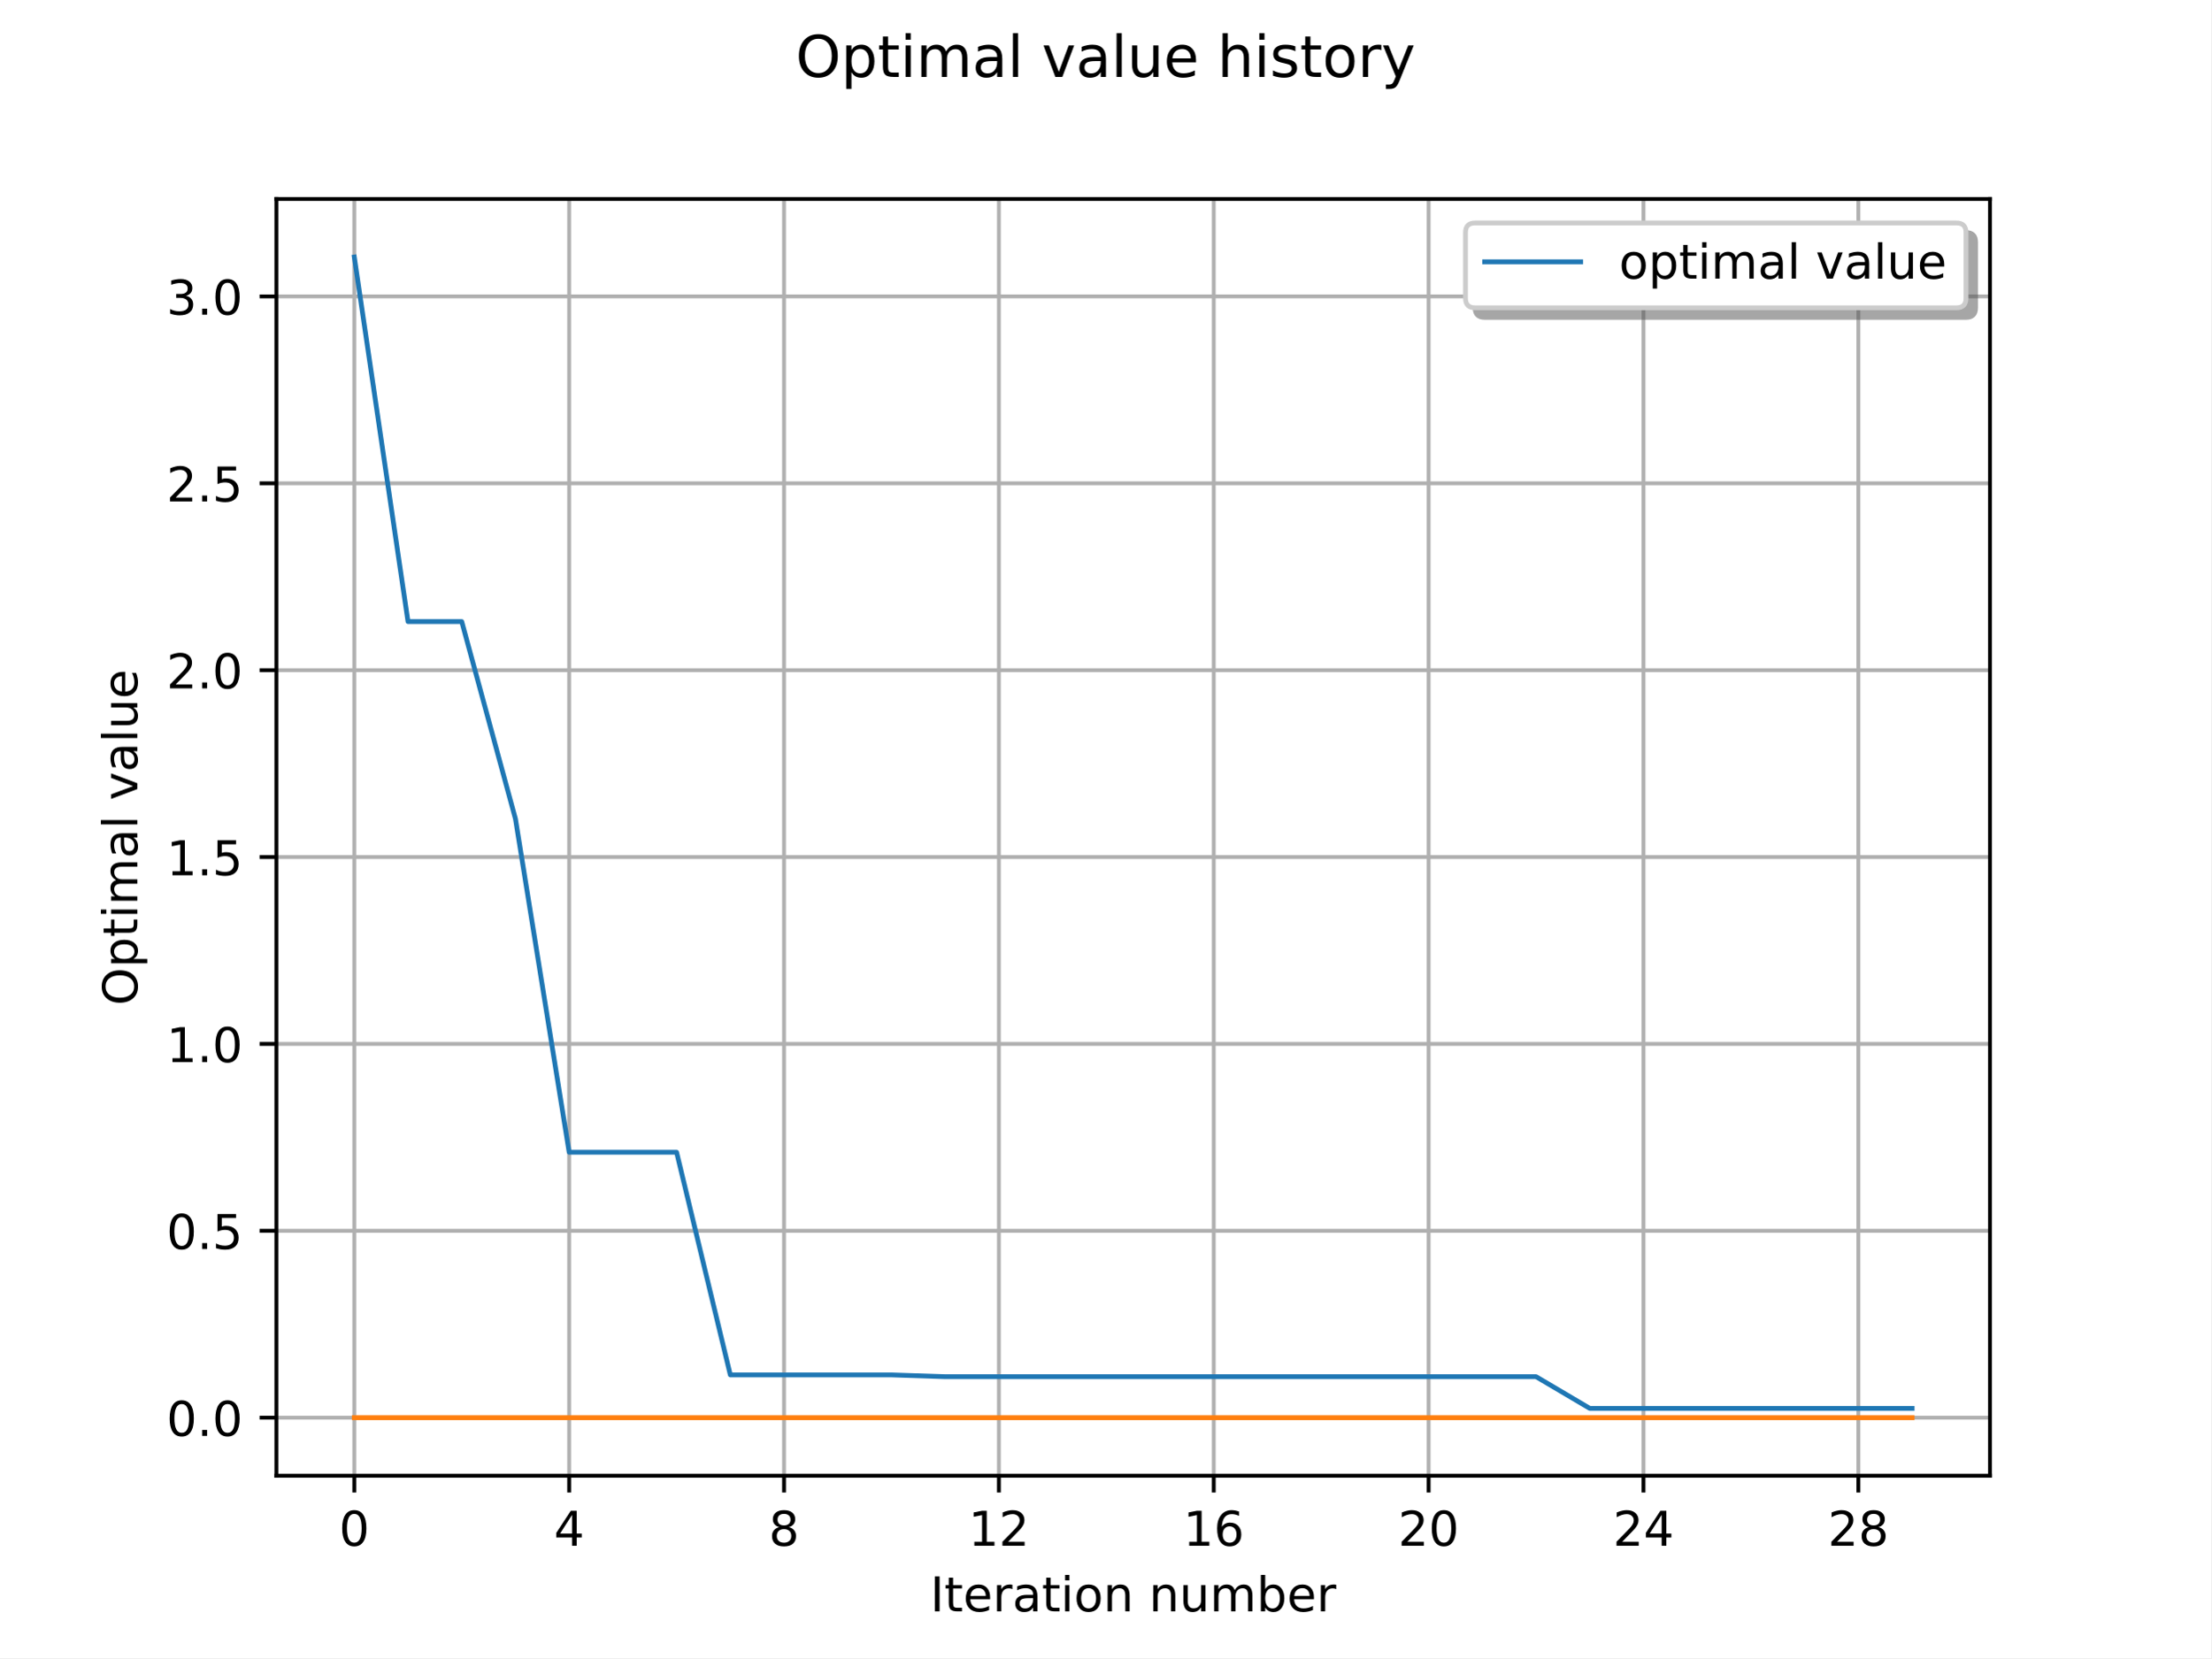
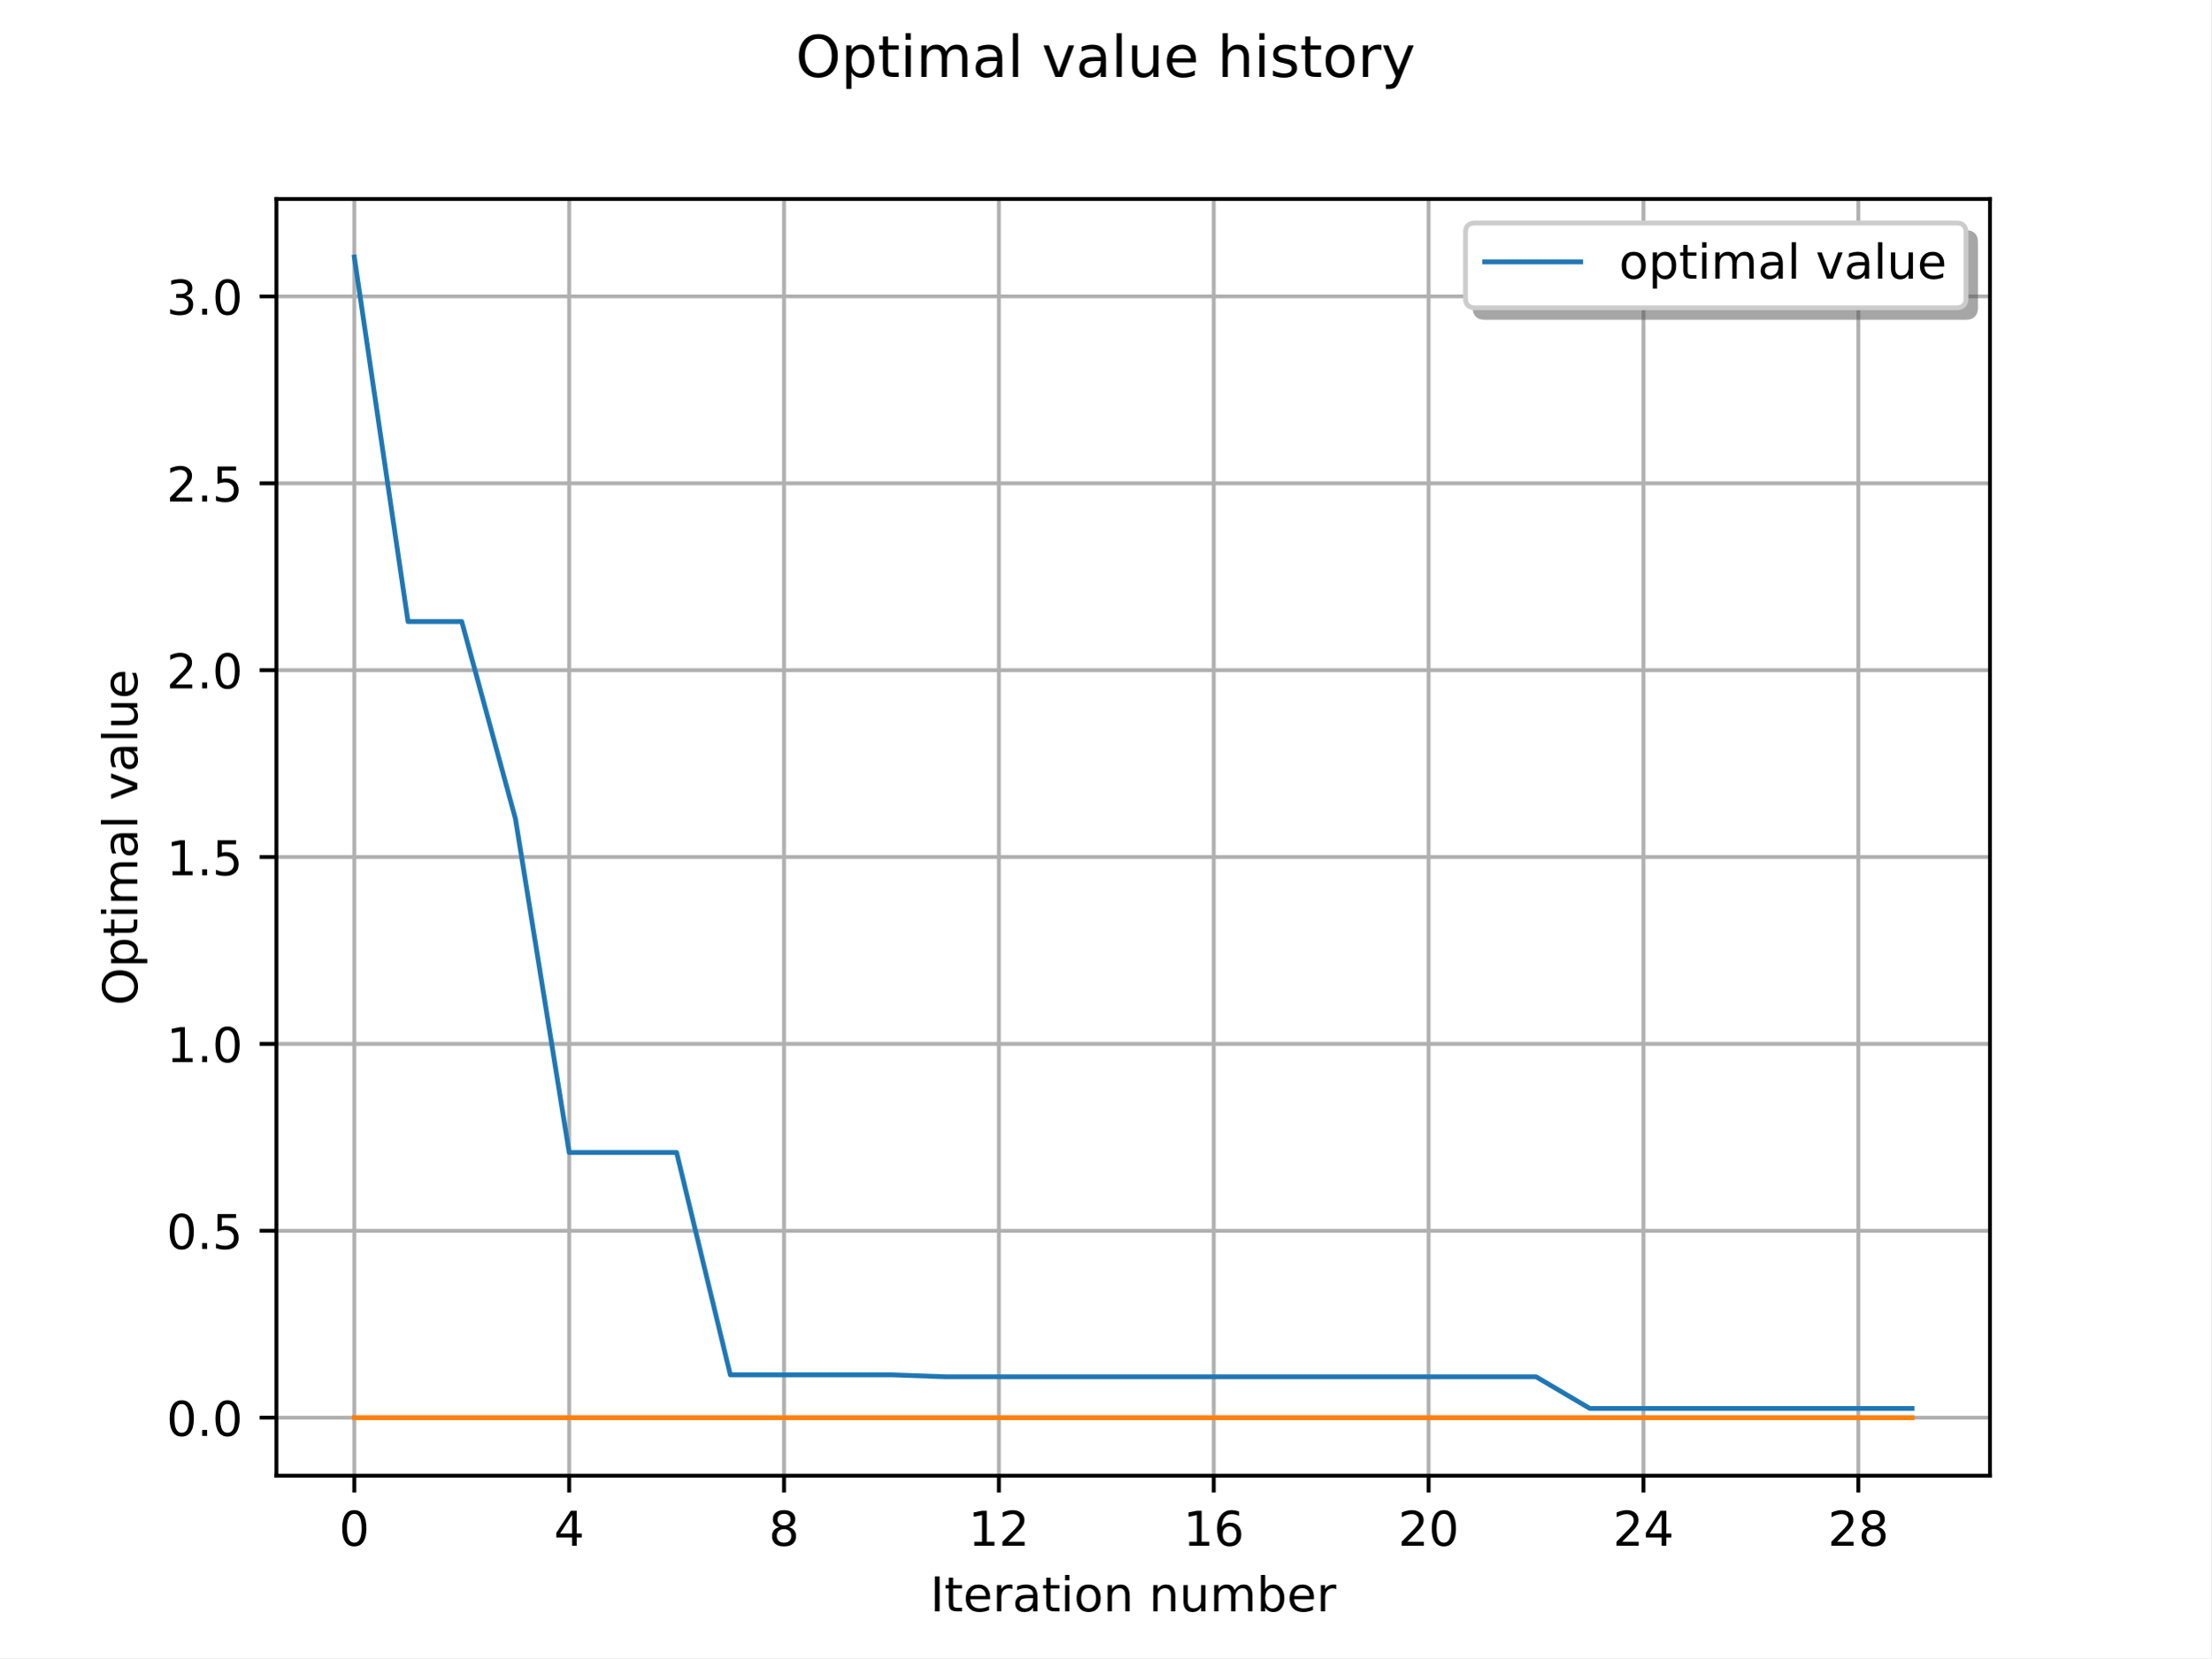
<svg xmlns="http://www.w3.org/2000/svg" xmlns:xlink="http://www.w3.org/1999/xlink" width="460.8pt" height="345.6pt" viewBox="0 0 460.8 345.6" version="1.1">
  <defs>
    <style type="text/css">*{stroke-linejoin: round; stroke-linecap: butt}</style>
  </defs>
  <g id="figure_1">
    <g id="patch_1">
      <path d="M 0 345.6  L 460.8 345.6  L 460.8 0  L 0 0  z " style="fill: #ffffff" />
    </g>
    <g id="axes_1">
      <g id="patch_2">
        <path d="M 57.6 307.584  L 414.72 307.584  L 414.72 41.472  L 57.6 41.472  z " style="fill: #ffffff" />
      </g>
      <g id="matplotlib.axis_1">
        <g id="xtick_1">
          <g id="line2d_1">
            <path d="M 73.833 307.584  L 73.833 41.472  " clip-path="url(#pece686282c)" style="fill: none; stroke: #b0b0b0; stroke-width: 0.8; stroke-linecap: square" />
          </g>
          <g id="line2d_2">
            <defs>
              <path id="m4a92d99fee" d="M 0 0  L 0 3.5  " style="stroke: #000000; stroke-width: 0.8" />
            </defs>
            <g>
              <use xlink:href="#m4a92d99fee" x="73.833" y="307.584" style="stroke: #000000; stroke-width: 0.8" />
            </g>
          </g>
          <g id="text_1">
            <g transform="translate(70.65148 322.1824) scale(0.1 -0.1)">
              <defs>
                <path id="DejaVuSans-30" d="M 2034 4250  Q 1547 4250 1301 3770  Q 1056 3291 1056 2328  Q 1056 1369 1301 889  Q 1547 409 2034 409  Q 2525 409 2770 889  Q 3016 1369 3016 2328  Q 3016 3291 2770 3770  Q 2525 4250 2034 4250  z M 2034 4750  Q 2819 4750 3233 4129  Q 3647 3509 3647 2328  Q 3647 1150 3233 529  Q 2819 -91 2034 -91  Q 1250 -91 836 529  Q 422 1150 422 2328  Q 422 3509 836 4129  Q 1250 4750 2034 4750  z " transform="scale(0.015625)" />
              </defs>
              <use xlink:href="#DejaVuSans-30" />
            </g>
          </g>
        </g>
        <g id="xtick_2">
          <g id="line2d_3">
            <path d="M 118.613 307.584  L 118.613 41.472  " clip-path="url(#pece686282c)" style="fill: none; stroke: #b0b0b0; stroke-width: 0.8; stroke-linecap: square" />
          </g>
          <g id="line2d_4">
            <g>
              <use xlink:href="#m4a92d99fee" x="118.613" y="307.584" style="stroke: #000000; stroke-width: 0.8" />
            </g>
          </g>
          <g id="text_2">
            <g transform="translate(115.4314 322.1824) scale(0.1 -0.1)">
              <defs>
                <path id="DejaVuSans-34" d="M 2419 4116  L 825 1625  L 2419 1625  L 2419 4116  z M 2253 4666  L 3047 4666  L 3047 1625  L 3713 1625  L 3713 1100  L 3047 1100  L 3047 0  L 2419 0  L 2419 1100  L 313 1100  L 313 1709  L 2253 4666  z " transform="scale(0.015625)" />
              </defs>
              <use xlink:href="#DejaVuSans-34" />
            </g>
          </g>
        </g>
        <g id="xtick_3">
          <g id="line2d_5">
            <path d="M 163.393 307.584  L 163.393 41.472  " clip-path="url(#pece686282c)" style="fill: none; stroke: #b0b0b0; stroke-width: 0.8; stroke-linecap: square" />
          </g>
          <g id="line2d_6">
            <g>
              <use xlink:href="#m4a92d99fee" x="163.393" y="307.584" style="stroke: #000000; stroke-width: 0.8" />
            </g>
          </g>
          <g id="text_3">
            <g transform="translate(160.2114 322.1824) scale(0.1 -0.1)">
              <defs>
                <path id="DejaVuSans-38" d="M 2034 2216  Q 1584 2216 1326 1975  Q 1069 1734 1069 1313  Q 1069 891 1326 650  Q 1584 409 2034 409  Q 2484 409 2743 651  Q 3003 894 3003 1313  Q 3003 1734 2745 1975  Q 2488 2216 2034 2216  z M 1403 2484  Q 997 2584 770 2862  Q 544 3141 544 3541  Q 544 4100 942 4425  Q 1341 4750 2034 4750  Q 2731 4750 3128 4425  Q 3525 4100 3525 3541  Q 3525 3141 3298 2862  Q 3072 2584 2669 2484  Q 3125 2378 3379 2068  Q 3634 1759 3634 1313  Q 3634 634 3220 271  Q 2806 -91 2034 -91  Q 1263 -91 848 271  Q 434 634 434 1313  Q 434 1759 690 2068  Q 947 2378 1403 2484  z M 1172 3481  Q 1172 3119 1398 2916  Q 1625 2713 2034 2713  Q 2441 2713 2670 2916  Q 2900 3119 2900 3481  Q 2900 3844 2670 4047  Q 2441 4250 2034 4250  Q 1625 4250 1398 4047  Q 1172 3844 1172 3481  z " transform="scale(0.015625)" />
              </defs>
              <use xlink:href="#DejaVuSans-38" />
            </g>
          </g>
        </g>
        <g id="xtick_4">
          <g id="line2d_7">
            <path d="M 208.173 307.584  L 208.173 41.472  " clip-path="url(#pece686282c)" style="fill: none; stroke: #b0b0b0; stroke-width: 0.8; stroke-linecap: square" />
          </g>
          <g id="line2d_8">
            <g>
              <use xlink:href="#m4a92d99fee" x="208.173" y="307.584" style="stroke: #000000; stroke-width: 0.8" />
            </g>
          </g>
          <g id="text_4">
            <g transform="translate(201.81 322.1824) scale(0.1 -0.1)">
              <defs>
                <path id="DejaVuSans-31" d="M 794 531  L 1825 531  L 1825 4091  L 703 3866  L 703 4441  L 1819 4666  L 2450 4666  L 2450 531  L 3481 531  L 3481 0  L 794 0  L 794 531  z " transform="scale(0.015625)" />
                <path id="DejaVuSans-32" d="M 1228 531  L 3431 531  L 3431 0  L 469 0  L 469 531  Q 828 903 1448 1529  Q 2069 2156 2228 2338  Q 2531 2678 2651 2914  Q 2772 3150 2772 3378  Q 2772 3750 2511 3984  Q 2250 4219 1831 4219  Q 1534 4219 1204 4116  Q 875 4013 500 3803  L 500 4441  Q 881 4594 1212 4672  Q 1544 4750 1819 4750  Q 2544 4750 2975 4387  Q 3406 4025 3406 3419  Q 3406 3131 3298 2873  Q 3191 2616 2906 2266  Q 2828 2175 2409 1742  Q 1991 1309 1228 531  z " transform="scale(0.015625)" />
              </defs>
              <use xlink:href="#DejaVuSans-31" />
              <use xlink:href="#DejaVuSans-32" transform="translate(63.62305 0)" />
            </g>
          </g>
        </g>
        <g id="xtick_5">
          <g id="line2d_9">
            <path d="M 252.952 307.584  L 252.952 41.472  " clip-path="url(#pece686282c)" style="fill: none; stroke: #b0b0b0; stroke-width: 0.8; stroke-linecap: square" />
          </g>
          <g id="line2d_10">
            <g>
              <use xlink:href="#m4a92d99fee" x="252.952" y="307.584" style="stroke: #000000; stroke-width: 0.8" />
            </g>
          </g>
          <g id="text_5">
            <g transform="translate(246.59 322.1824) scale(0.1 -0.1)">
              <defs>
                <path id="DejaVuSans-36" d="M 2113 2584  Q 1688 2584 1439 2293  Q 1191 2003 1191 1497  Q 1191 994 1439 701  Q 1688 409 2113 409  Q 2538 409 2786 701  Q 3034 994 3034 1497  Q 3034 2003 2786 2293  Q 2538 2584 2113 2584  z M 3366 4563  L 3366 3988  Q 3128 4100 2886 4159  Q 2644 4219 2406 4219  Q 1781 4219 1451 3797  Q 1122 3375 1075 2522  Q 1259 2794 1537 2939  Q 1816 3084 2150 3084  Q 2853 3084 3261 2657  Q 3669 2231 3669 1497  Q 3669 778 3244 343  Q 2819 -91 2113 -91  Q 1303 -91 875 529  Q 447 1150 447 2328  Q 447 3434 972 4092  Q 1497 4750 2381 4750  Q 2619 4750 2861 4703  Q 3103 4656 3366 4563  z " transform="scale(0.015625)" />
              </defs>
              <use xlink:href="#DejaVuSans-31" />
              <use xlink:href="#DejaVuSans-36" transform="translate(63.62305 0)" />
            </g>
          </g>
        </g>
        <g id="xtick_6">
          <g id="line2d_11">
            <path d="M 297.732 307.584  L 297.732 41.472  " clip-path="url(#pece686282c)" style="fill: none; stroke: #b0b0b0; stroke-width: 0.8; stroke-linecap: square" />
          </g>
          <g id="line2d_12">
            <g>
              <use xlink:href="#m4a92d99fee" x="297.732" y="307.584" style="stroke: #000000; stroke-width: 0.8" />
            </g>
          </g>
          <g id="text_6">
            <g transform="translate(291.3699 322.1824) scale(0.1 -0.1)">
              <use xlink:href="#DejaVuSans-32" />
              <use xlink:href="#DejaVuSans-30" transform="translate(63.62305 0)" />
            </g>
          </g>
        </g>
        <g id="xtick_7">
          <g id="line2d_13">
            <path d="M 342.512 307.584  L 342.512 41.472  " clip-path="url(#pece686282c)" style="fill: none; stroke: #b0b0b0; stroke-width: 0.8; stroke-linecap: square" />
          </g>
          <g id="line2d_14">
            <g>
              <use xlink:href="#m4a92d99fee" x="342.512" y="307.584" style="stroke: #000000; stroke-width: 0.8" />
            </g>
          </g>
          <g id="text_7">
            <g transform="translate(336.1499 322.1824) scale(0.1 -0.1)">
              <use xlink:href="#DejaVuSans-32" />
              <use xlink:href="#DejaVuSans-34" transform="translate(63.62305 0)" />
            </g>
          </g>
        </g>
        <g id="xtick_8">
          <g id="line2d_15">
            <path d="M 387.292 307.584  L 387.292 41.472  " clip-path="url(#pece686282c)" style="fill: none; stroke: #b0b0b0; stroke-width: 0.8; stroke-linecap: square" />
          </g>
          <g id="line2d_16">
            <g>
              <use xlink:href="#m4a92d99fee" x="387.292" y="307.584" style="stroke: #000000; stroke-width: 0.8" />
            </g>
          </g>
          <g id="text_8">
            <g transform="translate(380.9298 322.1824) scale(0.1 -0.1)">
              <use xlink:href="#DejaVuSans-32" />
              <use xlink:href="#DejaVuSans-38" transform="translate(63.62305 0)" />
            </g>
          </g>
        </g>
        <g id="text_9">
          <g transform="translate(193.8483 335.8606) scale(0.1 -0.1)">
            <defs>
              <path id="DejaVuSans-49" d="M 628 4666  L 1259 4666  L 1259 0  L 628 0  L 628 4666  z " transform="scale(0.015625)" />
              <path id="DejaVuSans-74" d="M 1172 4494  L 1172 3500  L 2356 3500  L 2356 3053  L 1172 3053  L 1172 1153  Q 1172 725 1289 603  Q 1406 481 1766 481  L 2356 481  L 2356 0  L 1766 0  Q 1100 0 847 248  Q 594 497 594 1153  L 594 3053  L 172 3053  L 172 3500  L 594 3500  L 594 4494  L 1172 4494  z " transform="scale(0.015625)" />
              <path id="DejaVuSans-65" d="M 3597 1894  L 3597 1613  L 953 1613  Q 991 1019 1311 708  Q 1631 397 2203 397  Q 2534 397 2845 478  Q 3156 559 3463 722  L 3463 178  Q 3153 47 2828 -22  Q 2503 -91 2169 -91  Q 1331 -91 842 396  Q 353 884 353 1716  Q 353 2575 817 3079  Q 1281 3584 2069 3584  Q 2775 3584 3186 3129  Q 3597 2675 3597 1894  z M 3022 2063  Q 3016 2534 2758 2815  Q 2500 3097 2075 3097  Q 1594 3097 1305 2825  Q 1016 2553 972 2059  L 3022 2063  z " transform="scale(0.015625)" />
              <path id="DejaVuSans-72" d="M 2631 2963  Q 2534 3019 2420 3045  Q 2306 3072 2169 3072  Q 1681 3072 1420 2755  Q 1159 2438 1159 1844  L 1159 0  L 581 0  L 581 3500  L 1159 3500  L 1159 2956  Q 1341 3275 1631 3429  Q 1922 3584 2338 3584  Q 2397 3584 2469 3576  Q 2541 3569 2628 3553  L 2631 2963  z " transform="scale(0.015625)" />
              <path id="DejaVuSans-61" d="M 2194 1759  Q 1497 1759 1228 1600  Q 959 1441 959 1056  Q 959 750 1161 570  Q 1363 391 1709 391  Q 2188 391 2477 730  Q 2766 1069 2766 1631  L 2766 1759  L 2194 1759  z M 3341 1997  L 3341 0  L 2766 0  L 2766 531  Q 2569 213 2275 61  Q 1981 -91 1556 -91  Q 1019 -91 701 211  Q 384 513 384 1019  Q 384 1609 779 1909  Q 1175 2209 1959 2209  L 2766 2209  L 2766 2266  Q 2766 2663 2505 2880  Q 2244 3097 1772 3097  Q 1472 3097 1187 3025  Q 903 2953 641 2809  L 641 3341  Q 956 3463 1253 3523  Q 1550 3584 1831 3584  Q 2591 3584 2966 3190  Q 3341 2797 3341 1997  z " transform="scale(0.015625)" />
              <path id="DejaVuSans-69" d="M 603 3500  L 1178 3500  L 1178 0  L 603 0  L 603 3500  z M 603 4863  L 1178 4863  L 1178 4134  L 603 4134  L 603 4863  z " transform="scale(0.015625)" />
              <path id="DejaVuSans-6f" d="M 1959 3097  Q 1497 3097 1228 2736  Q 959 2375 959 1747  Q 959 1119 1226 758  Q 1494 397 1959 397  Q 2419 397 2687 759  Q 2956 1122 2956 1747  Q 2956 2369 2687 2733  Q 2419 3097 1959 3097  z M 1959 3584  Q 2709 3584 3137 3096  Q 3566 2609 3566 1747  Q 3566 888 3137 398  Q 2709 -91 1959 -91  Q 1206 -91 779 398  Q 353 888 353 1747  Q 353 2609 779 3096  Q 1206 3584 1959 3584  z " transform="scale(0.015625)" />
              <path id="DejaVuSans-6e" d="M 3513 2113  L 3513 0  L 2938 0  L 2938 2094  Q 2938 2591 2744 2837  Q 2550 3084 2163 3084  Q 1697 3084 1428 2787  Q 1159 2491 1159 1978  L 1159 0  L 581 0  L 581 3500  L 1159 3500  L 1159 2956  Q 1366 3272 1645 3428  Q 1925 3584 2291 3584  Q 2894 3584 3203 3211  Q 3513 2838 3513 2113  z " transform="scale(0.015625)" />
              <path id="DejaVuSans-20" transform="scale(0.015625)" />
              <path id="DejaVuSans-75" d="M 544 1381  L 544 3500  L 1119 3500  L 1119 1403  Q 1119 906 1312 657  Q 1506 409 1894 409  Q 2359 409 2629 706  Q 2900 1003 2900 1516  L 2900 3500  L 3475 3500  L 3475 0  L 2900 0  L 2900 538  Q 2691 219 2414 64  Q 2138 -91 1772 -91  Q 1169 -91 856 284  Q 544 659 544 1381  z M 1991 3584  L 1991 3584  z " transform="scale(0.015625)" />
              <path id="DejaVuSans-6d" d="M 3328 2828  Q 3544 3216 3844 3400  Q 4144 3584 4550 3584  Q 5097 3584 5394 3201  Q 5691 2819 5691 2113  L 5691 0  L 5113 0  L 5113 2094  Q 5113 2597 4934 2840  Q 4756 3084 4391 3084  Q 3944 3084 3684 2787  Q 3425 2491 3425 1978  L 3425 0  L 2847 0  L 2847 2094  Q 2847 2600 2669 2842  Q 2491 3084 2119 3084  Q 1678 3084 1418 2786  Q 1159 2488 1159 1978  L 1159 0  L 581 0  L 581 3500  L 1159 3500  L 1159 2956  Q 1356 3278 1631 3431  Q 1906 3584 2284 3584  Q 2666 3584 2933 3390  Q 3200 3197 3328 2828  z " transform="scale(0.015625)" />
              <path id="DejaVuSans-62" d="M 3116 1747  Q 3116 2381 2855 2742  Q 2594 3103 2138 3103  Q 1681 3103 1420 2742  Q 1159 2381 1159 1747  Q 1159 1113 1420 752  Q 1681 391 2138 391  Q 2594 391 2855 752  Q 3116 1113 3116 1747  z M 1159 2969  Q 1341 3281 1617 3432  Q 1894 3584 2278 3584  Q 2916 3584 3314 3078  Q 3713 2572 3713 1747  Q 3713 922 3314 415  Q 2916 -91 2278 -91  Q 1894 -91 1617 61  Q 1341 213 1159 525  L 1159 0  L 581 0  L 581 4863  L 1159 4863  L 1159 2969  z " transform="scale(0.015625)" />
            </defs>
            <use xlink:href="#DejaVuSans-49" />
            <use xlink:href="#DejaVuSans-74" transform="translate(29.49219 0)" />
            <use xlink:href="#DejaVuSans-65" transform="translate(68.70117 0)" />
            <use xlink:href="#DejaVuSans-72" transform="translate(130.2246 0)" />
            <use xlink:href="#DejaVuSans-61" transform="translate(171.3379 0)" />
            <use xlink:href="#DejaVuSans-74" transform="translate(232.6172 0)" />
            <use xlink:href="#DejaVuSans-69" transform="translate(271.8262 0)" />
            <use xlink:href="#DejaVuSans-6f" transform="translate(299.6094 0)" />
            <use xlink:href="#DejaVuSans-6e" transform="translate(360.791 0)" />
            <use xlink:href="#DejaVuSans-20" transform="translate(424.1699 0)" />
            <use xlink:href="#DejaVuSans-6e" transform="translate(455.957 0)" />
            <use xlink:href="#DejaVuSans-75" transform="translate(519.3359 0)" />
            <use xlink:href="#DejaVuSans-6d" transform="translate(582.7148 0)" />
            <use xlink:href="#DejaVuSans-62" transform="translate(680.127 0)" />
            <use xlink:href="#DejaVuSans-65" transform="translate(743.6035 0)" />
            <use xlink:href="#DejaVuSans-72" transform="translate(805.127 0)" />
          </g>
        </g>
      </g>
      <g id="matplotlib.axis_2">
        <g id="ytick_1">
          <g id="line2d_17">
            <path d="M 57.6 295.488  L 414.72 295.488  " clip-path="url(#pece686282c)" style="fill: none; stroke: #b0b0b0; stroke-width: 0.8; stroke-linecap: square" />
          </g>
          <g id="line2d_18">
            <defs>
              <path id="mb3cb5c074b" d="M 0 0  L -3.5 0  " style="stroke: #000000; stroke-width: 0.8" />
            </defs>
            <g>
              <use xlink:href="#mb3cb5c074b" x="57.6" y="295.488" style="stroke: #000000; stroke-width: 0.8" />
            </g>
          </g>
          <g id="text_10">
            <g transform="translate(34.69687 299.2872) scale(0.1 -0.1)">
              <defs>
                <path id="DejaVuSans-2e" d="M 684 794  L 1344 794  L 1344 0  L 684 0  L 684 794  z " transform="scale(0.015625)" />
              </defs>
              <use xlink:href="#DejaVuSans-30" />
              <use xlink:href="#DejaVuSans-2e" transform="translate(63.62305 0)" />
              <use xlink:href="#DejaVuSans-30" transform="translate(95.41016 0)" />
            </g>
          </g>
        </g>
        <g id="ytick_2">
          <g id="line2d_19">
            <path d="M 57.6 256.536  L 414.72 256.536  " clip-path="url(#pece686282c)" style="fill: none; stroke: #b0b0b0; stroke-width: 0.8; stroke-linecap: square" />
          </g>
          <g id="line2d_20">
            <g>
              <use xlink:href="#mb3cb5c074b" x="57.6" y="256.536" style="stroke: #000000; stroke-width: 0.8" />
            </g>
          </g>
          <g id="text_11">
-             <g transform="translate(34.69687 260.335) scale(0.1 -0.1)">
+             <g transform="translate(34.69687 260.3348) scale(0.1 -0.1)">
              <defs>
                <path id="DejaVuSans-35" d="M 691 4666  L 3169 4666  L 3169 4134  L 1269 4134  L 1269 2991  Q 1406 3038 1543 3061  Q 1681 3084 1819 3084  Q 2600 3084 3056 2656  Q 3513 2228 3513 1497  Q 3513 744 3044 326  Q 2575 -91 1722 -91  Q 1428 -91 1123 -41  Q 819 9 494 109  L 494 744  Q 775 591 1075 516  Q 1375 441 1709 441  Q 2250 441 2565 725  Q 2881 1009 2881 1497  Q 2881 1984 2565 2268  Q 2250 2553 1709 2553  Q 1456 2553 1204 2497  Q 953 2441 691 2322  L 691 4666  z " transform="scale(0.015625)" />
              </defs>
              <use xlink:href="#DejaVuSans-30" />
              <use xlink:href="#DejaVuSans-2e" transform="translate(63.62305 0)" />
              <use xlink:href="#DejaVuSans-35" transform="translate(95.41016 0)" />
            </g>
          </g>
        </g>
        <g id="ytick_3">
          <g id="line2d_21">
-             <path d="M 57.6 217.584  L 414.72 217.584  " clip-path="url(#pece686282c)" style="fill: none; stroke: #b0b0b0; stroke-width: 0.8; stroke-linecap: square" />
+             <path d="M 57.6 217.583  L 414.72 217.583  " clip-path="url(#pece686282c)" style="fill: none; stroke: #b0b0b0; stroke-width: 0.8; stroke-linecap: square" />
          </g>
          <g id="line2d_22">
            <g>
-               <use xlink:href="#mb3cb5c074b" x="57.6" y="217.584" style="stroke: #000000; stroke-width: 0.8" />
+               <use xlink:href="#mb3cb5c074b" x="57.6" y="217.583" style="stroke: #000000; stroke-width: 0.8" />
            </g>
          </g>
          <g id="text_12">
-             <g transform="translate(34.69687 221.3828) scale(0.1 -0.1)">
+             <g transform="translate(34.69687 221.3824) scale(0.1 -0.1)">
              <use xlink:href="#DejaVuSans-31" />
              <use xlink:href="#DejaVuSans-2e" transform="translate(63.62305 0)" />
              <use xlink:href="#DejaVuSans-30" transform="translate(95.41016 0)" />
            </g>
          </g>
        </g>
        <g id="ytick_4">
          <g id="line2d_23">
            <path d="M 57.6 178.631  L 414.72 178.631  " clip-path="url(#pece686282c)" style="fill: none; stroke: #b0b0b0; stroke-width: 0.8; stroke-linecap: square" />
          </g>
          <g id="line2d_24">
            <g>
              <use xlink:href="#mb3cb5c074b" x="57.6" y="178.631" style="stroke: #000000; stroke-width: 0.8" />
            </g>
          </g>
          <g id="text_13">
-             <g transform="translate(34.69687 182.4306) scale(0.1 -0.1)">
+             <g transform="translate(34.69687 182.43) scale(0.1 -0.1)">
              <use xlink:href="#DejaVuSans-31" />
              <use xlink:href="#DejaVuSans-2e" transform="translate(63.62305 0)" />
              <use xlink:href="#DejaVuSans-35" transform="translate(95.41016 0)" />
            </g>
          </g>
        </g>
        <g id="ytick_5">
          <g id="line2d_25">
-             <path d="M 57.6 139.679  L 414.72 139.679  " clip-path="url(#pece686282c)" style="fill: none; stroke: #b0b0b0; stroke-width: 0.8; stroke-linecap: square" />
+             <path d="M 57.6 139.678  L 414.72 139.678  " clip-path="url(#pece686282c)" style="fill: none; stroke: #b0b0b0; stroke-width: 0.8; stroke-linecap: square" />
          </g>
          <g id="line2d_26">
            <g>
-               <use xlink:href="#mb3cb5c074b" x="57.6" y="139.679" style="stroke: #000000; stroke-width: 0.8" />
+               <use xlink:href="#mb3cb5c074b" x="57.6" y="139.678" style="stroke: #000000; stroke-width: 0.8" />
            </g>
          </g>
          <g id="text_14">
-             <g transform="translate(34.69687 143.4784) scale(0.1 -0.1)">
+             <g transform="translate(34.69687 143.4776) scale(0.1 -0.1)">
              <use xlink:href="#DejaVuSans-32" />
              <use xlink:href="#DejaVuSans-2e" transform="translate(63.62305 0)" />
              <use xlink:href="#DejaVuSans-30" transform="translate(95.41016 0)" />
            </g>
          </g>
        </g>
        <g id="ytick_6">
          <g id="line2d_27">
-             <path d="M 57.6 100.727  L 414.72 100.727  " clip-path="url(#pece686282c)" style="fill: none; stroke: #b0b0b0; stroke-width: 0.8; stroke-linecap: square" />
+             <path d="M 57.6 100.726  L 414.72 100.726  " clip-path="url(#pece686282c)" style="fill: none; stroke: #b0b0b0; stroke-width: 0.8; stroke-linecap: square" />
          </g>
          <g id="line2d_28">
            <g>
-               <use xlink:href="#mb3cb5c074b" x="57.6" y="100.727" style="stroke: #000000; stroke-width: 0.8" />
+               <use xlink:href="#mb3cb5c074b" x="57.6" y="100.726" style="stroke: #000000; stroke-width: 0.8" />
            </g>
          </g>
          <g id="text_15">
-             <g transform="translate(34.69687 104.5262) scale(0.1 -0.1)">
+             <g transform="translate(34.69687 104.5252) scale(0.1 -0.1)">
              <use xlink:href="#DejaVuSans-32" />
              <use xlink:href="#DejaVuSans-2e" transform="translate(63.62305 0)" />
              <use xlink:href="#DejaVuSans-35" transform="translate(95.41016 0)" />
            </g>
          </g>
        </g>
        <g id="ytick_7">
          <g id="line2d_29">
-             <path d="M 57.6 61.775  L 414.72 61.775  " clip-path="url(#pece686282c)" style="fill: none; stroke: #b0b0b0; stroke-width: 0.8; stroke-linecap: square" />
+             <path d="M 57.6 61.774  L 414.72 61.774  " clip-path="url(#pece686282c)" style="fill: none; stroke: #b0b0b0; stroke-width: 0.8; stroke-linecap: square" />
          </g>
          <g id="line2d_30">
            <g>
-               <use xlink:href="#mb3cb5c074b" x="57.6" y="61.775" style="stroke: #000000; stroke-width: 0.8" />
+               <use xlink:href="#mb3cb5c074b" x="57.6" y="61.774" style="stroke: #000000; stroke-width: 0.8" />
            </g>
          </g>
          <g id="text_16">
-             <g transform="translate(34.69687 65.57403) scale(0.1 -0.1)">
+             <g transform="translate(34.69687 65.5728) scale(0.1 -0.1)">
              <defs>
                <path id="DejaVuSans-33" d="M 2597 2516  Q 3050 2419 3304 2112  Q 3559 1806 3559 1356  Q 3559 666 3084 287  Q 2609 -91 1734 -91  Q 1441 -91 1130 -33  Q 819 25 488 141  L 488 750  Q 750 597 1062 519  Q 1375 441 1716 441  Q 2309 441 2620 675  Q 2931 909 2931 1356  Q 2931 1769 2642 2001  Q 2353 2234 1838 2234  L 1294 2234  L 1294 2753  L 1863 2753  Q 2328 2753 2575 2939  Q 2822 3125 2822 3475  Q 2822 3834 2567 4026  Q 2313 4219 1838 4219  Q 1578 4219 1281 4162  Q 984 4106 628 3988  L 628 4550  Q 988 4650 1302 4700  Q 1616 4750 1894 4750  Q 2613 4750 3031 4423  Q 3450 4097 3450 3541  Q 3450 3153 3228 2886  Q 3006 2619 2597 2516  z " transform="scale(0.015625)" />
              </defs>
              <use xlink:href="#DejaVuSans-33" />
              <use xlink:href="#DejaVuSans-2e" transform="translate(63.62305 0)" />
              <use xlink:href="#DejaVuSans-30" transform="translate(95.41016 0)" />
            </g>
          </g>
        </g>
        <g id="text_17">
          <g transform="translate(28.61719 209.5577) rotate(-90) scale(0.1 -0.1)">
            <defs>
              <path id="DejaVuSans-4f" d="M 2522 4238  Q 1834 4238 1429 3725  Q 1025 3213 1025 2328  Q 1025 1447 1429 934  Q 1834 422 2522 422  Q 3209 422 3611 934  Q 4013 1447 4013 2328  Q 4013 3213 3611 3725  Q 3209 4238 2522 4238  z M 2522 4750  Q 3503 4750 4090 4092  Q 4678 3434 4678 2328  Q 4678 1225 4090 567  Q 3503 -91 2522 -91  Q 1538 -91 948 565  Q 359 1222 359 2328  Q 359 3434 948 4092  Q 1538 4750 2522 4750  z " transform="scale(0.015625)" />
              <path id="DejaVuSans-70" d="M 1159 525  L 1159 -1331  L 581 -1331  L 581 3500  L 1159 3500  L 1159 2969  Q 1341 3281 1617 3432  Q 1894 3584 2278 3584  Q 2916 3584 3314 3078  Q 3713 2572 3713 1747  Q 3713 922 3314 415  Q 2916 -91 2278 -91  Q 1894 -91 1617 61  Q 1341 213 1159 525  z M 3116 1747  Q 3116 2381 2855 2742  Q 2594 3103 2138 3103  Q 1681 3103 1420 2742  Q 1159 2381 1159 1747  Q 1159 1113 1420 752  Q 1681 391 2138 391  Q 2594 391 2855 752  Q 3116 1113 3116 1747  z " transform="scale(0.015625)" />
              <path id="DejaVuSans-6c" d="M 603 4863  L 1178 4863  L 1178 0  L 603 0  L 603 4863  z " transform="scale(0.015625)" />
              <path id="DejaVuSans-76" d="M 191 3500  L 800 3500  L 1894 563  L 2988 3500  L 3597 3500  L 2284 0  L 1503 0  L 191 3500  z " transform="scale(0.015625)" />
            </defs>
            <use xlink:href="#DejaVuSans-4f" />
            <use xlink:href="#DejaVuSans-70" transform="translate(78.71094 0)" />
            <use xlink:href="#DejaVuSans-74" transform="translate(142.1875 0)" />
            <use xlink:href="#DejaVuSans-69" transform="translate(181.3965 0)" />
            <use xlink:href="#DejaVuSans-6d" transform="translate(209.1797 0)" />
            <use xlink:href="#DejaVuSans-61" transform="translate(306.5918 0)" />
            <use xlink:href="#DejaVuSans-6c" transform="translate(367.8711 0)" />
            <use xlink:href="#DejaVuSans-20" transform="translate(395.6543 0)" />
            <use xlink:href="#DejaVuSans-76" transform="translate(427.4414 0)" />
            <use xlink:href="#DejaVuSans-61" transform="translate(486.6211 0)" />
            <use xlink:href="#DejaVuSans-6c" transform="translate(547.9004 0)" />
            <use xlink:href="#DejaVuSans-75" transform="translate(575.6836 0)" />
            <use xlink:href="#DejaVuSans-65" transform="translate(639.0625 0)" />
          </g>
        </g>
      </g>
      <g id="line2d_31">
-         <path d="M 73.833 53.568  L 85.028 129.553  L 96.223 129.553  L 107.418 170.671  L 118.613 240.165  L 129.808 240.165  L 141.003 240.165  L 152.198 286.574  L 163.393 286.574  L 174.588 286.574  L 185.783 286.574  L 196.978 286.946  L 208.173 286.946  L 219.368 286.946  L 230.563 286.946  L 241.757 286.946  L 252.952 286.946  L 264.147 286.946  L 275.342 286.946  L 286.537 286.946  L 297.732 286.946  L 308.927 286.946  L 320.122 286.946  L 331.317 293.555  L 342.512 293.555  L 353.707 293.555  L 364.902 293.555  L 376.097 293.555  L 387.292 293.555  L 398.487 293.555  " clip-path="url(#pece686282c)" style="fill: none; stroke: #1f77b4; stroke-linecap: square" />
+         <path d="M 73.833 53.568  L 85.028 129.552  L 96.223 129.552  L 107.418 170.668  L 118.613 240.212  L 129.808 240.212  L 141.003 240.212  L 152.198 286.568  L 163.393 286.568  L 174.588 286.568  L 185.783 286.568  L 196.978 286.964  L 208.173 286.964  L 219.368 286.964  L 230.563 286.964  L 241.757 286.964  L 252.952 286.964  L 264.147 286.964  L 275.342 286.964  L 286.537 286.964  L 297.732 286.964  L 308.927 286.964  L 320.122 286.964  L 331.317 293.563  L 342.512 293.563  L 353.707 293.563  L 364.902 293.563  L 376.097 293.563  L 387.292 293.563  L 398.487 293.563  " clip-path="url(#pece686282c)" style="fill: none; stroke: #1f77b4; stroke-linecap: square" />
      </g>
      <g id="line2d_32">
        <path d="M 73.833 295.488  L 398.487 295.488  " clip-path="url(#pece686282c)" style="fill: none; stroke: #ff7f0e; stroke-linecap: square" />
      </g>
      <g id="patch_3">
        <path d="M 57.6 307.584  L 57.6 41.472  " style="fill: none; stroke: #000000; stroke-width: 0.8; stroke-linejoin: miter; stroke-linecap: square" />
      </g>
      <g id="patch_4">
        <path d="M 414.72 307.584  L 414.72 41.472  " style="fill: none; stroke: #000000; stroke-width: 0.8; stroke-linejoin: miter; stroke-linecap: square" />
      </g>
      <g id="patch_5">
        <path d="M 57.6 307.584  L 414.72 307.584  " style="fill: none; stroke: #000000; stroke-width: 0.8; stroke-linejoin: miter; stroke-linecap: square" />
      </g>
      <g id="patch_6">
        <path d="M 57.6 41.472  L 414.72 41.472  " style="fill: none; stroke: #000000; stroke-width: 0.8; stroke-linejoin: miter; stroke-linecap: square" />
      </g>
      <g id="legend_1">
        <g id="patch_7">
          <path d="M 309.414 66.15  L 409.72 66.15  Q 411.72 66.15 411.72 64.15  L 411.72 50.472  Q 411.72 48.472 409.72 48.472  L 309.414 48.472  Q 307.414 48.472 307.414 50.472  L 307.414 64.15  Q 307.414 66.15 309.414 66.15  z " style="fill: #4d4d4d; opacity: 0.5; stroke: #4d4d4d; stroke-linejoin: miter" />
        </g>
        <g id="patch_8">
          <path d="M 307.414 64.15  L 407.72 64.15  Q 409.72 64.15 409.72 62.15  L 409.72 48.472  Q 409.72 46.472 407.72 46.472  L 307.414 46.472  Q 305.414 46.472 305.414 48.472  L 305.414 62.15  Q 305.414 64.15 307.414 64.15  z " style="fill: #ffffff; stroke: #cccccc; stroke-linejoin: miter" />
        </g>
        <g id="line2d_33">
          <path d="M 309.414 54.57  L 319.414 54.57  L 329.414 54.57  " style="fill: none; stroke: #1f77b4; stroke-linecap: square" />
        </g>
        <g id="text_18">
          <g transform="translate(337.4137 58.07044) scale(0.1 -0.1)">
            <use xlink:href="#DejaVuSans-6f" />
            <use xlink:href="#DejaVuSans-70" transform="translate(61.18164 0)" />
            <use xlink:href="#DejaVuSans-74" transform="translate(124.6582 0)" />
            <use xlink:href="#DejaVuSans-69" transform="translate(163.8672 0)" />
            <use xlink:href="#DejaVuSans-6d" transform="translate(191.6504 0)" />
            <use xlink:href="#DejaVuSans-61" transform="translate(289.0625 0)" />
            <use xlink:href="#DejaVuSans-6c" transform="translate(350.3418 0)" />
            <use xlink:href="#DejaVuSans-20" transform="translate(378.125 0)" />
            <use xlink:href="#DejaVuSans-76" transform="translate(409.9121 0)" />
            <use xlink:href="#DejaVuSans-61" transform="translate(469.0918 0)" />
            <use xlink:href="#DejaVuSans-6c" transform="translate(530.3711 0)" />
            <use xlink:href="#DejaVuSans-75" transform="translate(558.1543 0)" />
            <use xlink:href="#DejaVuSans-65" transform="translate(621.5332 0)" />
          </g>
        </g>
      </g>
    </g>
    <g id="text_19">
      <g transform="translate(165.8212 16.03013) scale(0.12 -0.12)">
        <defs>
          <path id="DejaVuSans-68" d="M 3513 2113  L 3513 0  L 2938 0  L 2938 2094  Q 2938 2591 2744 2837  Q 2550 3084 2163 3084  Q 1697 3084 1428 2787  Q 1159 2491 1159 1978  L 1159 0  L 581 0  L 581 4863  L 1159 4863  L 1159 2956  Q 1366 3272 1645 3428  Q 1925 3584 2291 3584  Q 2894 3584 3203 3211  Q 3513 2838 3513 2113  z " transform="scale(0.015625)" />
          <path id="DejaVuSans-73" d="M 2834 3397  L 2834 2853  Q 2591 2978 2328 3040  Q 2066 3103 1784 3103  Q 1356 3103 1142 2972  Q 928 2841 928 2578  Q 928 2378 1081 2264  Q 1234 2150 1697 2047  L 1894 2003  Q 2506 1872 2764 1633  Q 3022 1394 3022 966  Q 3022 478 2636 193  Q 2250 -91 1575 -91  Q 1294 -91 989 -36  Q 684 19 347 128  L 347 722  Q 666 556 975 473  Q 1284 391 1588 391  Q 1994 391 2212 530  Q 2431 669 2431 922  Q 2431 1156 2273 1281  Q 2116 1406 1581 1522  L 1381 1569  Q 847 1681 609 1914  Q 372 2147 372 2553  Q 372 3047 722 3315  Q 1072 3584 1716 3584  Q 2034 3584 2315 3537  Q 2597 3491 2834 3397  z " transform="scale(0.015625)" />
          <path id="DejaVuSans-79" d="M 2059 -325  Q 1816 -950 1584 -1140  Q 1353 -1331 966 -1331  L 506 -1331  L 506 -850  L 844 -850  Q 1081 -850 1212 -737  Q 1344 -625 1503 -206  L 1606 56  L 191 3500  L 800 3500  L 1894 763  L 2988 3500  L 3597 3500  L 2059 -325  z " transform="scale(0.015625)" />
        </defs>
        <use xlink:href="#DejaVuSans-4f" />
        <use xlink:href="#DejaVuSans-70" transform="translate(78.71094 0)" />
        <use xlink:href="#DejaVuSans-74" transform="translate(142.1875 0)" />
        <use xlink:href="#DejaVuSans-69" transform="translate(181.3965 0)" />
        <use xlink:href="#DejaVuSans-6d" transform="translate(209.1797 0)" />
        <use xlink:href="#DejaVuSans-61" transform="translate(306.5918 0)" />
        <use xlink:href="#DejaVuSans-6c" transform="translate(367.8711 0)" />
        <use xlink:href="#DejaVuSans-20" transform="translate(395.6543 0)" />
        <use xlink:href="#DejaVuSans-76" transform="translate(427.4414 0)" />
        <use xlink:href="#DejaVuSans-61" transform="translate(486.6211 0)" />
        <use xlink:href="#DejaVuSans-6c" transform="translate(547.9004 0)" />
        <use xlink:href="#DejaVuSans-75" transform="translate(575.6836 0)" />
        <use xlink:href="#DejaVuSans-65" transform="translate(639.0625 0)" />
        <use xlink:href="#DejaVuSans-20" transform="translate(700.5859 0)" />
        <use xlink:href="#DejaVuSans-68" transform="translate(732.373 0)" />
        <use xlink:href="#DejaVuSans-69" transform="translate(795.752 0)" />
        <use xlink:href="#DejaVuSans-73" transform="translate(823.5352 0)" />
        <use xlink:href="#DejaVuSans-74" transform="translate(875.6348 0)" />
        <use xlink:href="#DejaVuSans-6f" transform="translate(914.8438 0)" />
        <use xlink:href="#DejaVuSans-72" transform="translate(976.0254 0)" />
        <use xlink:href="#DejaVuSans-79" transform="translate(1017.139 0)" />
      </g>
    </g>
  </g>
  <defs>
    <clipPath id="pece686282c">
      <rect x="57.6" y="41.472" width="357.12" height="266.112" />
    </clipPath>
  </defs>
</svg>
